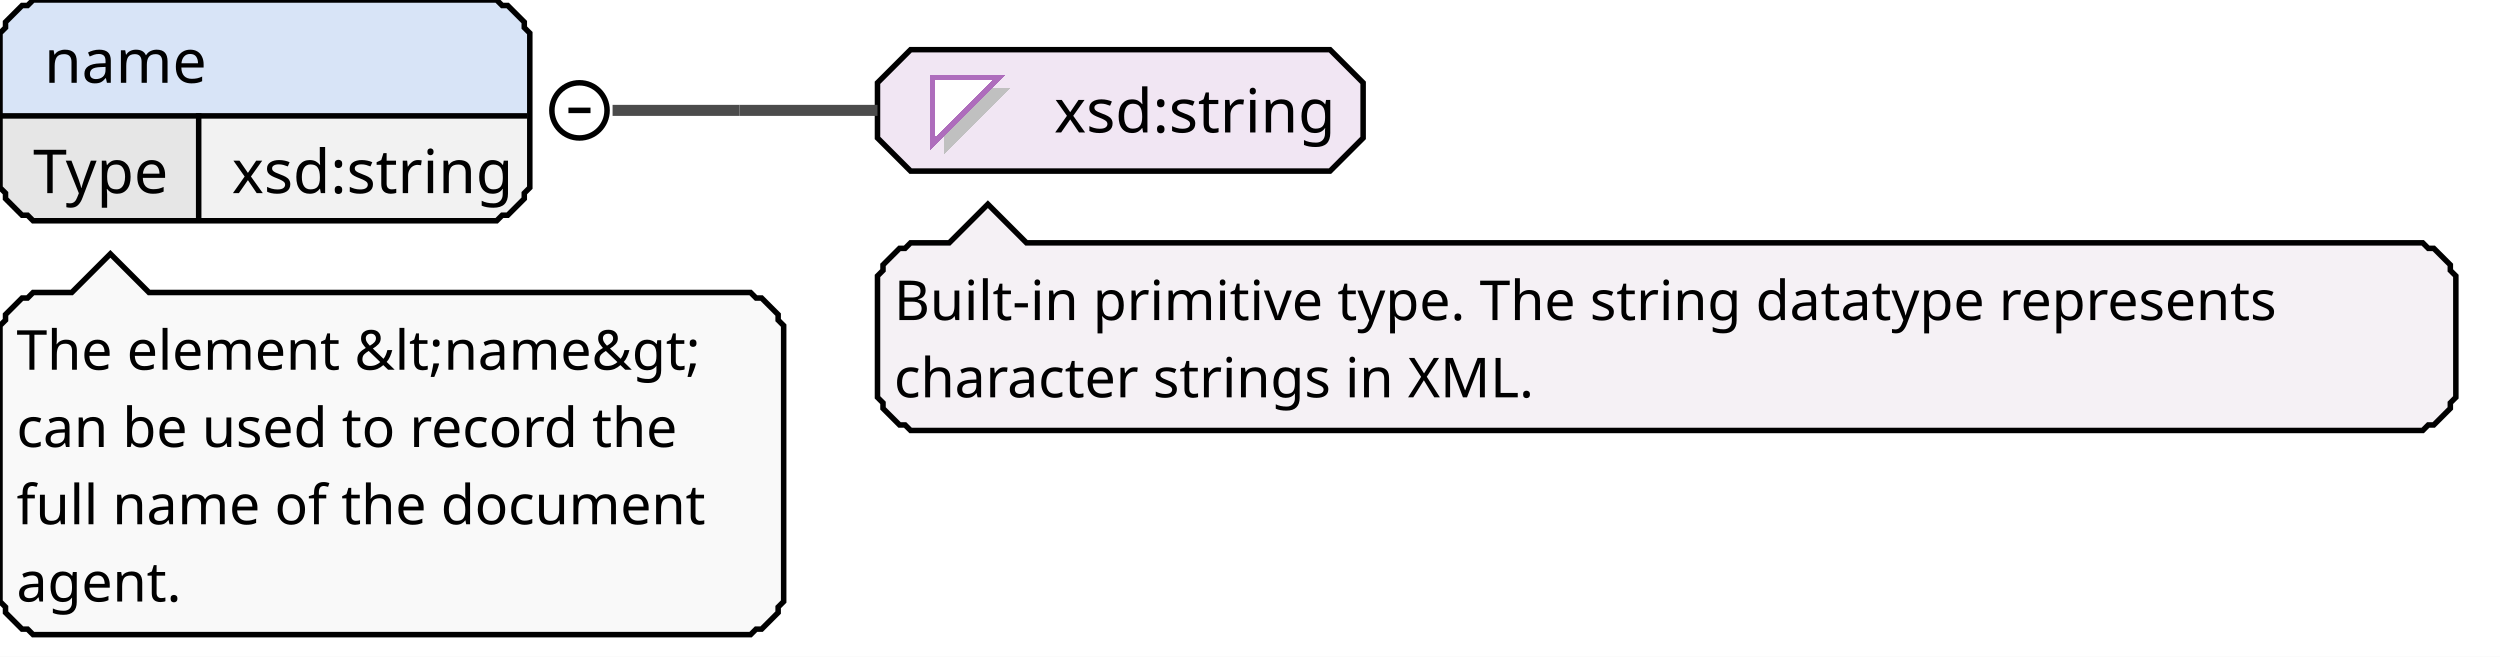
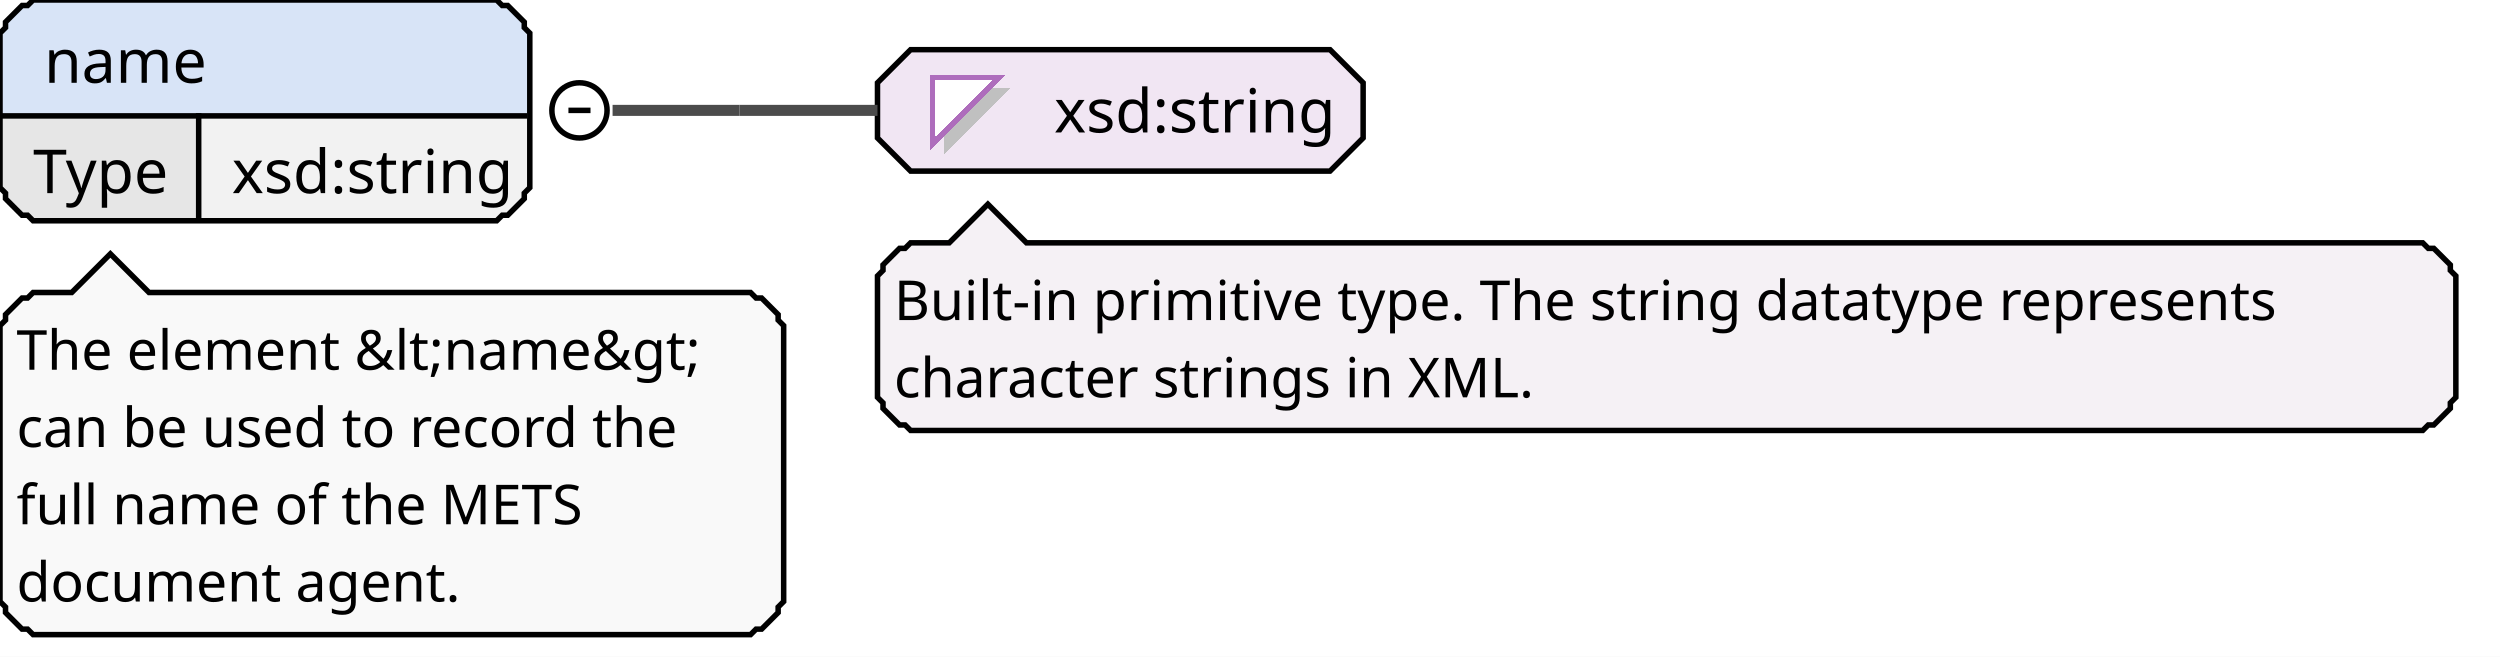
<svg xmlns="http://www.w3.org/2000/svg" color-interpolation="auto" color-rendering="auto" fill="black" fill-opacity="1" font-family="'Dialog'" font-size="12px" font-style="normal" font-weight="normal" height="119" image-rendering="auto" shape-rendering="auto" stroke="black" stroke-dasharray="none" stroke-dashoffset="0" stroke-linecap="square" stroke-linejoin="miter" stroke-miterlimit="10" stroke-opacity="1" stroke-width="1" text-rendering="auto" width="453">
  <defs id="genericDefs" />
  <g>
    <defs id="defs1">
      <clipPath clipPathUnits="userSpaceOnUse" id="clipPath1">
        <path d="M0 0 L453 0 L453 119 L0 119 L0 0 Z" />
      </clipPath>
    </defs>
    <g fill="white" stroke="white">
      <rect clip-path="url(#clipPath1)" height="119" stroke="none" width="453" x="0" y="0" />
    </g>
    <g fill="rgb(216,228,247)" font-family="sans-serif" font-size="11px" stroke="rgb(216,228,247)">
      <polygon clip-path="url(#clipPath1)" points=" 0 6 1 5 1 4 2 3 3 2 4 1 5 1 6 0 90 0 91 1 92 1 93 2 94 3 95 4 95 5 96 6 96 21 95 21 95 21 94 21 93 21 92 21 91 21 90 21 6 21 5 21 4 21 3 21 2 21 1 21 1 21 0 21" stroke="none" />
      <polygon clip-path="url(#clipPath1)" fill="rgb(230,230,230)" points=" 0 21 1 21 1 21 2 21 3 21 4 21 5 21 6 21 36 21 36 21 36 21 36 21 36 21 36 21 36 21 36 21 36 34 36 35 36 36 36 37 36 38 36 39 36 39 36 40 6 40 5 39 4 39 3 38 2 37 1 36 1 35 0 34" stroke="none" />
      <polygon clip-path="url(#clipPath1)" fill="rgb(242,242,242)" points=" 36 21 36 21 36 21 36 21 36 21 36 21 36 21 36 21 90 21 91 21 92 21 93 21 94 21 95 21 95 21 96 21 96 34 95 35 95 36 94 37 93 38 92 39 91 39 90 40 36 40 36 39 36 39 36 38 36 37 36 36 36 35 36 34" stroke="none" />
      <line clip-path="url(#clipPath1)" fill="none" stroke="black" x1="0" x2="95" y1="21" y2="21" />
      <text clip-path="url(#clipPath1)" fill="black" stroke="none" x="6" xml:space="preserve" y="35">Type</text>
      <text clip-path="url(#clipPath1)" fill="black" stroke="none" x="42" xml:space="preserve" y="35">xsd:string</text>
      <line clip-path="url(#clipPath1)" fill="none" stroke="black" x1="36" x2="36" y1="21" y2="39" />
    </g>
    <g font-family="sans-serif" font-size="11px" stroke-linecap="butt" text-rendering="optimizeLegibility">
      <polygon clip-path="url(#clipPath1)" fill="none" points=" 0 6 1 5 1 4 2 3 3 2 4 1 5 1 6 0 90 0 91 1 92 1 93 2 94 3 95 4 95 5 96 6 96 34 95 35 95 36 94 37 93 38 92 39 91 39 90 40 6 40 5 39 4 39 3 38 2 37 1 36 1 35 0 34" />
      <text clip-path="url(#clipPath1)" shape-rendering="crispEdges" stroke="none" text-rendering="geometricPrecision" x="8" xml:space="preserve" y="15">name</text>
      <circle clip-path="url(#clipPath1)" cx="105" cy="20" fill="none" r="5" />
      <line clip-path="url(#clipPath1)" fill="none" x1="103" x2="107" y1="20" y2="20" />
    </g>
    <g fill="rgb(241,230,243)" font-family="sans-serif" font-size="11px" shape-rendering="crispEdges" stroke="rgb(241,230,243)" stroke-linecap="butt" text-rendering="geometricPrecision">
      <polygon clip-path="url(#clipPath1)" points=" 159 15 159 25 165 31 241 31 247 25 247 15 241 9 165 9" stroke="none" />
    </g>
    <g font-family="sans-serif" font-size="11px" stroke-linecap="butt" text-rendering="optimizeLegibility">
      <polygon clip-path="url(#clipPath1)" fill="none" points=" 159 15 159 25 165 31 241 31 247 25 247 15 241 9 165 9" />
    </g>
    <g fill="silver" font-family="sans-serif" font-size="11px" shape-rendering="crispEdges" stroke="silver" stroke-linecap="butt" text-rendering="geometricPrecision">
      <polygon clip-path="url(#clipPath1)" points=" 171 16 183 16 171 28" stroke="none" />
      <polygon clip-path="url(#clipPath1)" fill="white" points=" 169 14 181 14 169 26" stroke="none" />
      <polygon clip-path="url(#clipPath1)" fill="none" points=" 169 14 181 14 169 26" stroke="rgb(174,109,188)" />
      <text clip-path="url(#clipPath1)" fill="black" stroke="none" x="191" xml:space="preserve" y="24">xsd:string</text>
      <polygon clip-path="url(#clipPath1)" fill="rgb(245,241,245)" points=" 159 50 160 49 160 48 161 47 162 46 163 45 164 45 165 44 172 44 179 37 186 44 439 44 440 45 441 45 442 46 443 47 444 48 444 49 445 50 445 72 444 73 444 74 443 75 442 76 441 77 440 77 439 78 165 78 164 77 163 77 162 76 161 75 160 74 160 73 159 72" stroke="none" />
    </g>
    <g font-family="sans-serif" font-size="11px" stroke-linecap="butt" text-rendering="optimizeLegibility">
      <polygon clip-path="url(#clipPath1)" fill="none" points=" 159 50 160 49 160 48 161 47 162 46 163 45 164 45 165 44 172 44 179 37 186 44 439 44 440 45 441 45 442 46 443 47 444 48 444 49 445 50 445 72 444 73 444 74 443 75 442 76 441 77 440 77 439 78 165 78 164 77 163 77 162 76 161 75 160 74 160 73 159 72" />
      <text clip-path="url(#clipPath1)" font-size="10px" shape-rendering="crispEdges" stroke="none" text-rendering="geometricPrecision" x="162" xml:space="preserve" y="58">Built-in primitive type. The string datatype represents </text>
      <text clip-path="url(#clipPath1)" font-size="10px" shape-rendering="crispEdges" stroke="none" text-rendering="geometricPrecision" x="162" xml:space="preserve" y="72">character strings in XML.</text>
      <line clip-path="url(#clipPath1)" fill="none" stroke="rgb(75,75,75)" stroke-width="2" x1="111" x2="134" y1="20" y2="20" />
      <line clip-path="url(#clipPath1)" fill="none" stroke="rgb(75,75,75)" stroke-width="2" x1="134" x2="134" y1="20" y2="20" />
      <line clip-path="url(#clipPath1)" fill="none" stroke="rgb(75,75,75)" stroke-width="2" x1="134" x2="159" y1="20" y2="20" />
    </g>
    <g fill="rgb(249,249,249)" font-family="sans-serif" font-size="11px" shape-rendering="crispEdges" stroke="rgb(249,249,249)" stroke-linecap="butt" text-rendering="geometricPrecision">
      <polygon clip-path="url(#clipPath1)" points=" 0 59 1 58 1 57 2 56 3 55 4 54 5 54 6 53 13 53 20 46 27 53 136 53 137 54 138 54 139 55 140 56 141 57 141 58 142 59 142 109 141 110 141 111 140 112 139 113 138 114 137 114 136 115 6 115 5 114 4 114 3 113 2 112 1 111 1 110 0 109" stroke="none" />
    </g>
    <g font-family="sans-serif" font-size="11px" stroke-linecap="butt" text-rendering="optimizeLegibility">
      <polygon clip-path="url(#clipPath1)" fill="none" points=" 0 59 1 58 1 57 2 56 3 55 4 54 5 54 6 53 13 53 20 46 27 53 136 53 137 54 138 54 139 55 140 56 141 57 141 58 142 59 142 109 141 110 141 111 140 112 139 113 138 114 137 114 136 115 6 115 5 114 4 114 3 113 2 112 1 111 1 110 0 109" />
      <text clip-path="url(#clipPath1)" font-size="10px" shape-rendering="crispEdges" stroke="none" text-rendering="geometricPrecision" x="3" xml:space="preserve" y="67">The element &amp;lt;name&amp;gt; </text>
      <text clip-path="url(#clipPath1)" font-size="10px" shape-rendering="crispEdges" stroke="none" text-rendering="geometricPrecision" x="3" xml:space="preserve" y="81">can be used to record the </text>
-       <text clip-path="url(#clipPath1)" font-size="10px" shape-rendering="crispEdges" stroke="none" text-rendering="geometricPrecision" x="3" xml:space="preserve" y="95">full name of the document </text>
-       <text clip-path="url(#clipPath1)" font-size="10px" shape-rendering="crispEdges" stroke="none" text-rendering="geometricPrecision" x="3" xml:space="preserve" y="109">agent.</text>
+       <text clip-path="url(#clipPath1)" font-size="10px" shape-rendering="crispEdges" stroke="none" text-rendering="geometricPrecision" x="3" xml:space="preserve" y="95">full name of the METS </text>
+       <text clip-path="url(#clipPath1)" font-size="10px" shape-rendering="crispEdges" stroke="none" text-rendering="geometricPrecision" x="3" xml:space="preserve" y="109">document agent.</text>
    </g>
  </g>
</svg>
